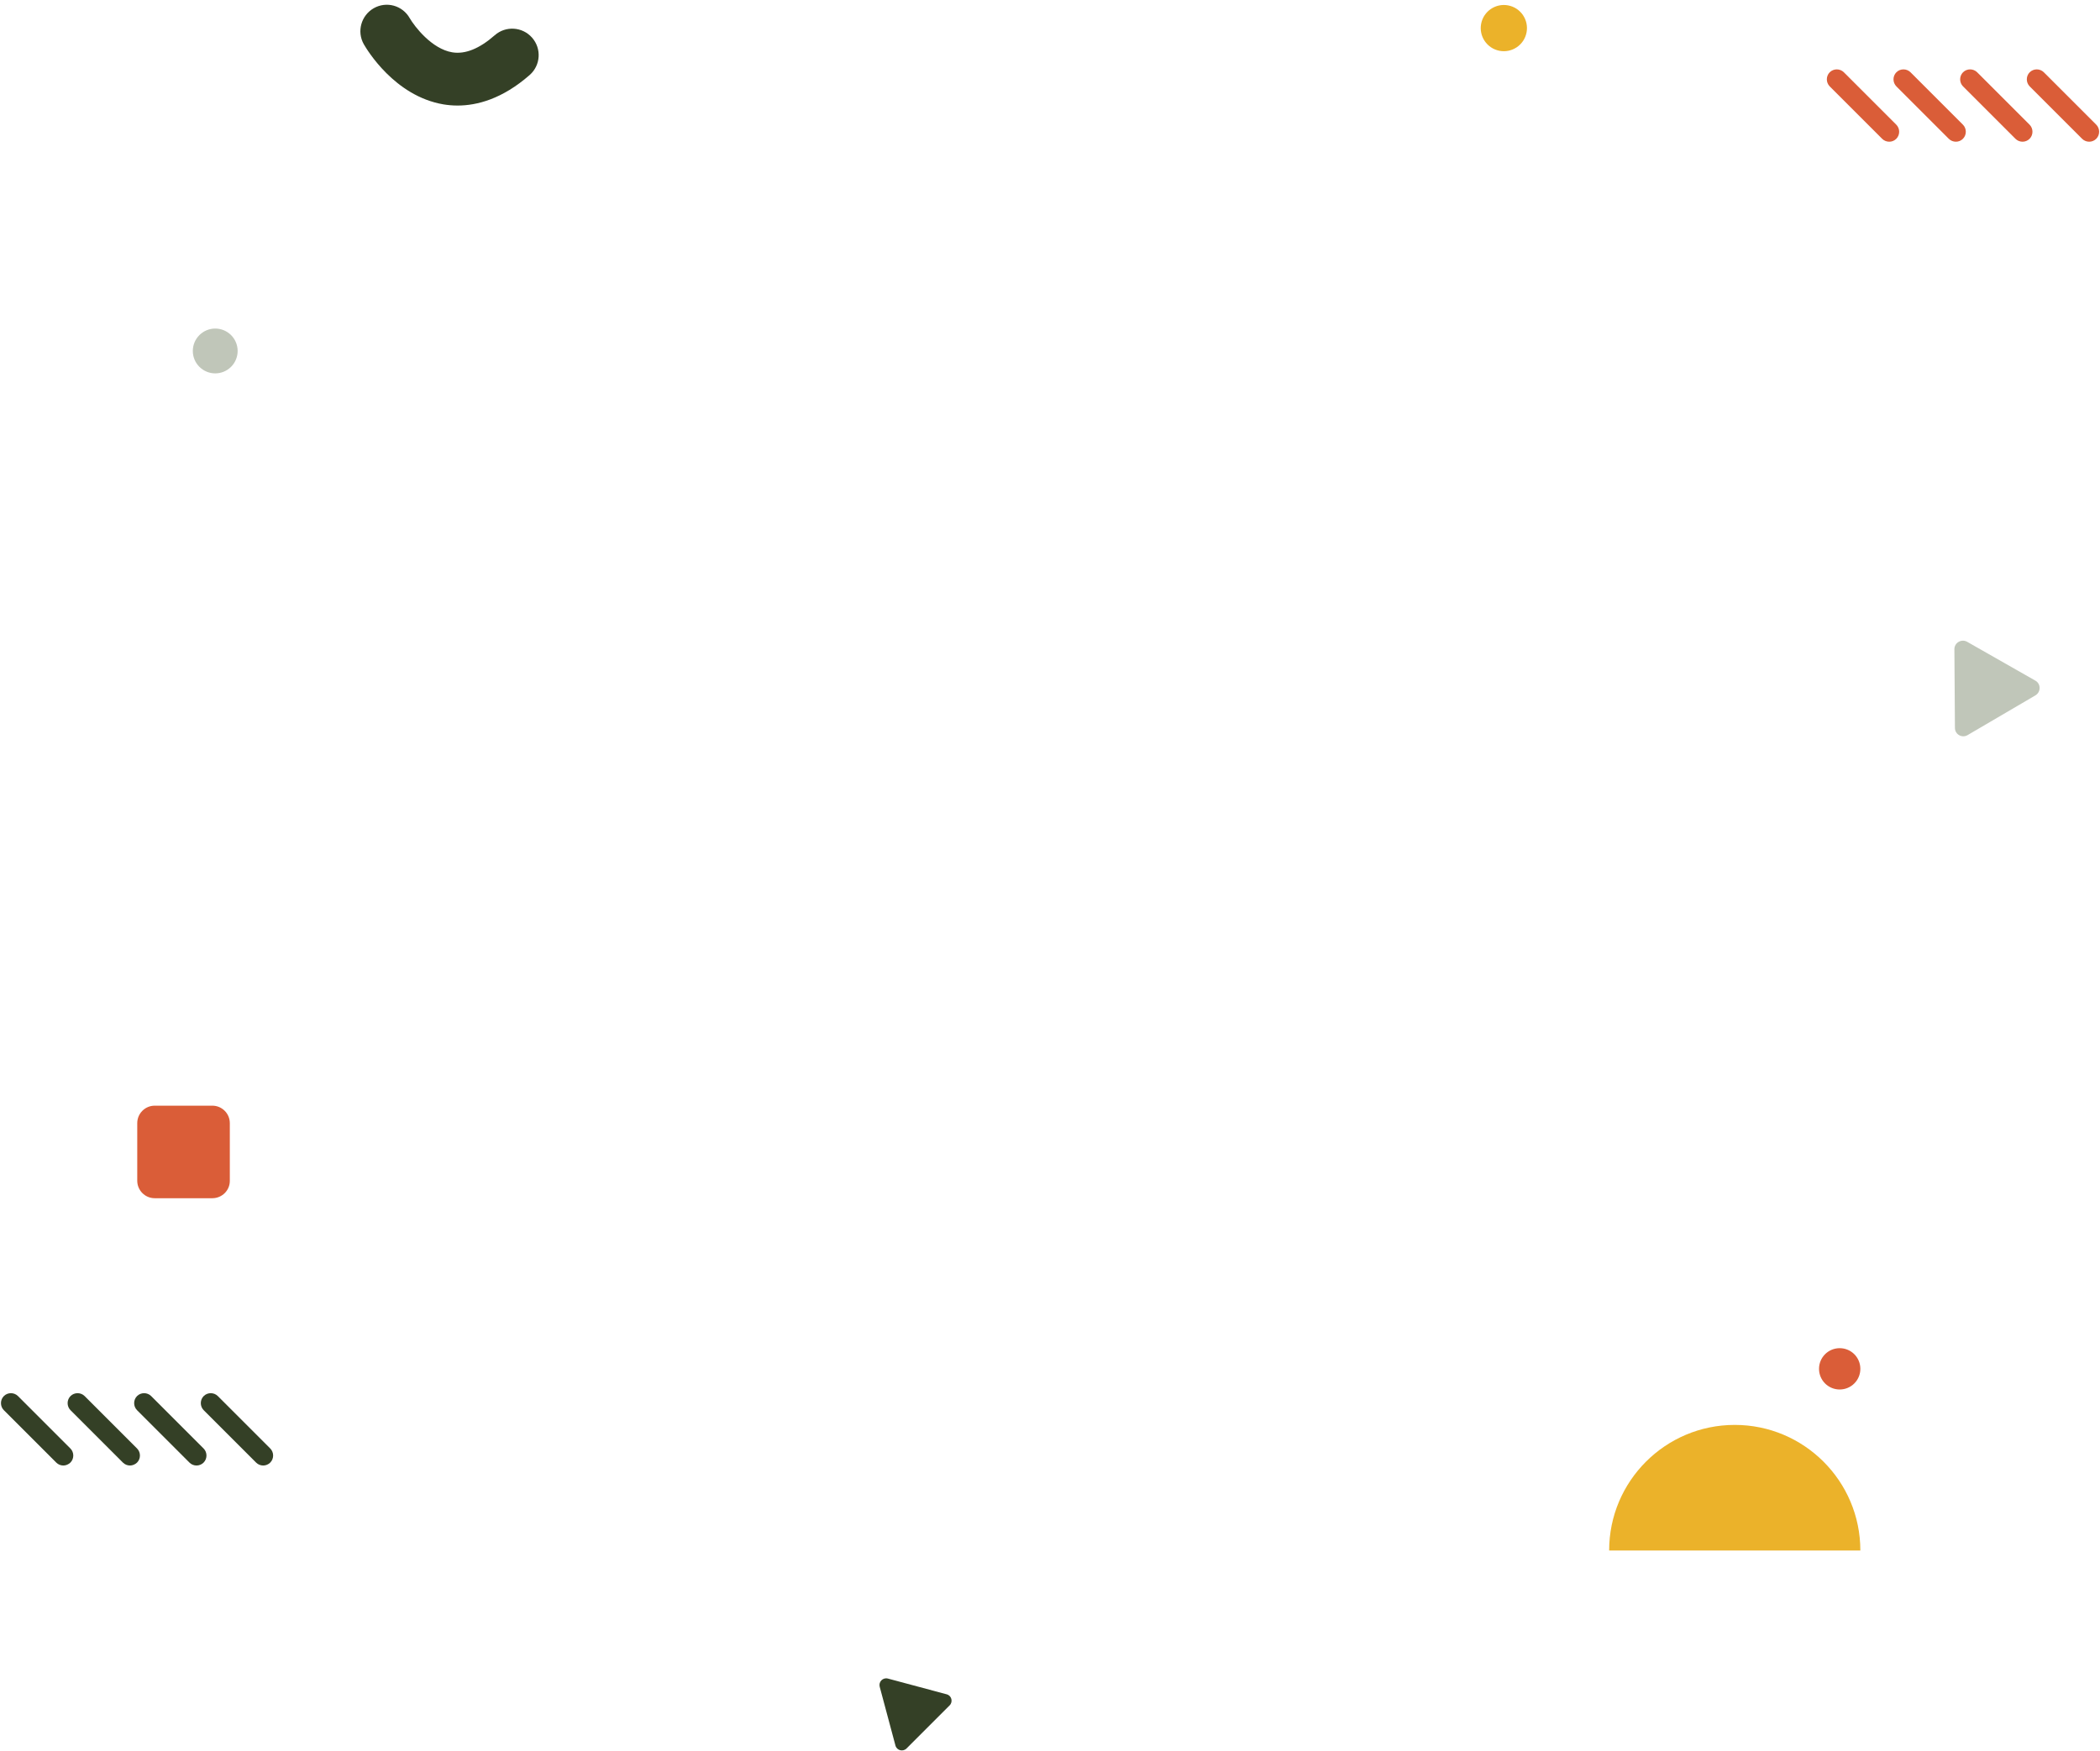
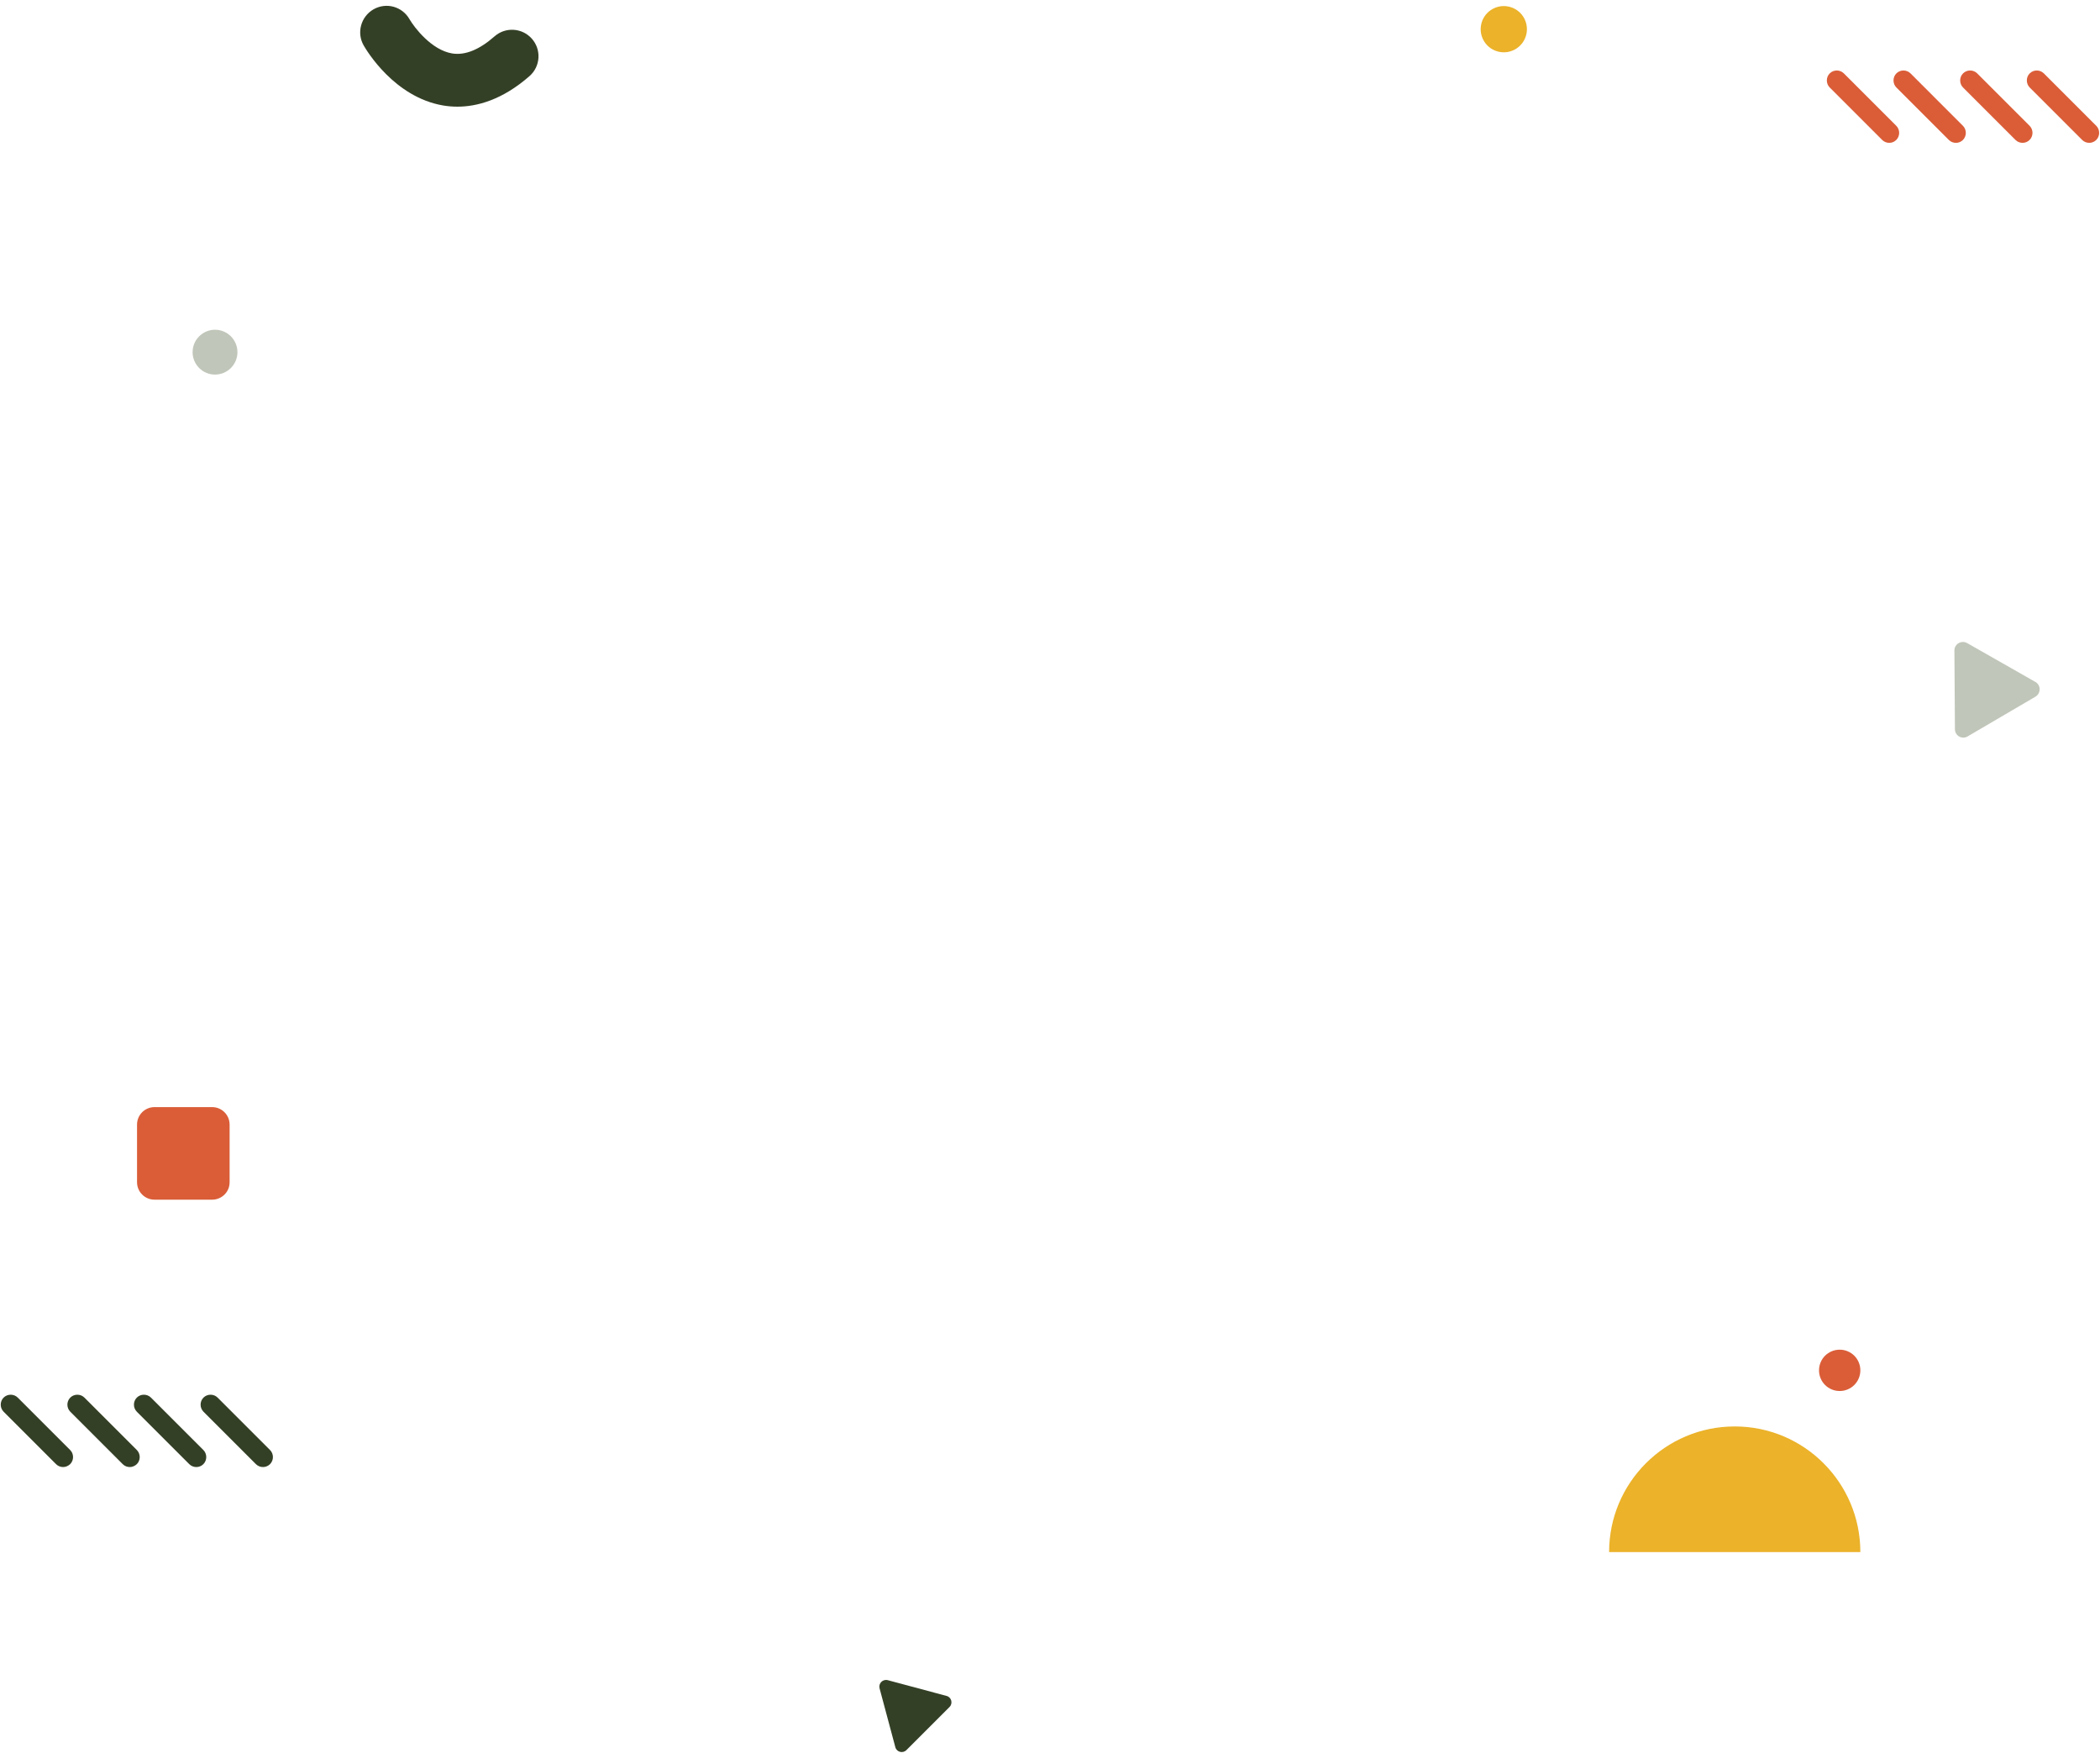
- <svg xmlns="http://www.w3.org/2000/svg" width="1799" height="1500" viewBox="0 0 1799 1500" fill="none">
-   <path d="M1593.7 1328.55C1593.7 1269.15 1545.5 1220.95 1486.1 1220.95C1426.7 1220.95 1378.5 1269.15 1378.5 1328.55H1593.7Z" fill="#EBB22A" />
-   <path d="M1685.58 629.875L1743.64 595.858C1748.48 592.973 1748.5 585.938 1743.61 583.201L1685.19 549.933C1680.3 547.196 1674.21 550.706 1674.26 556.328L1674.72 623.603C1674.67 629.235 1680.74 632.76 1685.58 629.875Z" fill="#C0C6B9" />
-   <path d="M753.606 1445.29L767.106 1495.69C768.206 1499.89 773.506 1501.29 776.606 1498.19L813.506 1461.29C816.606 1458.19 815.206 1452.89 811.006 1451.79L760.606 1438.29C756.306 1437.19 752.506 1441.09 753.606 1445.29Z" fill="#344026" />
-   <path d="M197.957 314.307C205.455 306.809 205.455 294.652 197.957 287.154C190.459 279.656 178.302 279.656 170.804 287.154C163.306 294.652 163.306 306.809 170.804 314.307C178.302 321.805 190.459 321.805 197.957 314.307Z" fill="#C0C6B9" />
-   <path d="M391.98 90.439C387.58 90.439 383.48 90.039 379.88 89.439C337.98 82.339 314.28 42.439 311.68 37.939C305.48 27.039 309.38 13.239 320.18 7.039C331.08 0.839 344.78 4.639 350.98 15.539C355.18 22.739 369.88 41.939 387.48 44.839C398.48 46.639 410.68 41.739 423.78 30.239C433.18 21.939 447.48 22.839 455.78 32.239C464.08 41.639 463.18 55.939 453.78 64.239C430.28 84.839 408.58 90.439 391.98 90.439Z" fill="#344026" />
-   <path d="M181.877 1026.71H132.577C124.277 1026.71 117.577 1020.01 117.577 1011.71V962.408C117.577 954.108 124.277 947.408 132.577 947.408H181.877C190.177 947.408 196.877 954.108 196.877 962.408V1011.71C196.977 1020.01 190.177 1026.71 181.877 1026.71Z" fill="#DA5D38" />
-   <path d="M1593.7 1172.9C1593.7 1182.7 1585.8 1190.6 1576 1190.6C1566.2 1190.6 1558.3 1182.7 1558.3 1172.9C1558.3 1163.1 1566.2 1155.2 1576 1155.2C1585.8 1155.2 1593.7 1163.1 1593.7 1172.9Z" fill="#DA5D38" />
-   <path d="M1307.74 27.806C1309.8 17.067 1302.76 6.69 1292.03 4.63C1281.29 2.57 1270.91 9.606 1268.85 20.345C1266.79 31.085 1273.83 41.461 1284.56 43.521C1295.3 45.581 1305.68 38.546 1307.74 27.806Z" fill="#EBB22A" />
-   <path d="M1618.48 121.427C1616.28 121.427 1614.08 120.627 1612.38 118.927L1567.47 74.027C1564.17 70.727 1564.17 65.227 1567.47 61.927C1570.77 58.627 1576.27 58.627 1579.57 61.927L1624.48 106.827C1627.78 110.127 1627.78 115.627 1624.48 118.927C1622.78 120.627 1620.68 121.427 1618.48 121.427Z" fill="#DA5D38" />
-   <path d="M1675.57 121.427C1673.37 121.427 1671.17 120.627 1669.47 118.927L1624.57 74.027C1621.27 70.727 1621.27 65.227 1624.57 61.927C1627.87 58.627 1633.37 58.627 1636.67 61.927L1681.57 106.827C1684.87 110.127 1684.87 115.627 1681.57 118.927C1679.87 120.627 1677.77 121.427 1675.57 121.427Z" fill="#DA5D38" />
-   <path d="M1732.67 121.427C1730.47 121.427 1728.27 120.627 1726.57 118.927L1681.67 74.027C1678.37 70.727 1678.37 65.227 1681.67 61.927C1684.97 58.627 1690.47 58.627 1693.77 61.927L1738.67 106.827C1741.97 110.127 1741.97 115.627 1738.67 118.927C1736.97 120.627 1734.77 121.427 1732.67 121.427Z" fill="#DA5D38" />
-   <path d="M1789.78 121.427C1787.58 121.427 1785.38 120.627 1783.68 118.927L1738.78 74.027C1735.48 70.727 1735.48 65.227 1738.78 61.927C1742.08 58.627 1747.58 58.627 1750.88 61.927L1795.78 106.827C1799.08 110.127 1799.08 115.627 1795.78 118.927C1794.08 120.627 1791.88 121.427 1789.78 121.427Z" fill="#DA5D38" />
-   <path d="M54.303 1255.74C52.103 1255.74 49.903 1254.94 48.203 1253.24L3.303 1208.34C0.003 1205.04 0.003 1199.54 3.303 1196.24C6.603 1192.94 12.103 1192.94 15.403 1196.24L60.303 1241.14C63.603 1244.44 63.603 1249.94 60.303 1253.24C58.603 1254.84 56.403 1255.74 54.303 1255.74Z" fill="#344026" />
-   <path d="M111.403 1255.74C109.203 1255.74 107.003 1254.94 105.303 1253.24L60.403 1208.34C57.103 1205.04 57.103 1199.54 60.403 1196.24C63.703 1192.94 69.203 1192.94 72.503 1196.24L117.403 1241.14C120.703 1244.44 120.703 1249.94 117.403 1253.24C115.703 1254.84 113.503 1255.74 111.403 1255.74Z" fill="#344026" />
-   <path d="M168.403 1255.74C166.203 1255.74 164.003 1254.94 162.303 1253.24L117.403 1208.34C114.103 1205.04 114.103 1199.54 117.403 1196.24C120.703 1192.94 126.203 1192.94 129.503 1196.24L174.403 1241.14C177.703 1244.44 177.703 1249.94 174.403 1253.24C172.803 1254.84 170.603 1255.74 168.403 1255.74Z" fill="#344026" />
-   <path d="M225.503 1255.74C223.303 1255.74 221.103 1254.94 219.403 1253.24L174.503 1208.34C171.203 1205.04 171.203 1199.54 174.503 1196.24C177.803 1192.94 183.303 1192.94 186.603 1196.24L231.503 1241.14C234.803 1244.44 234.803 1249.94 231.503 1253.24C229.903 1254.84 227.703 1255.74 225.503 1255.74Z" fill="#344026" />
+ <svg xmlns="http://www.w3.org/2000/svg" width="888" height="741" viewBox="0 0 888 741" fill="none">
+   <path d="M786.662 656.329C786.662 627.005 762.867 603.21 733.543 603.21C704.219 603.21 680.424 627.005 680.424 656.329H786.662Z" fill="#EBB22A" />
+   <path d="M832.02 311.412L860.684 294.619C863.074 293.194 863.082 289.721 860.668 288.37L831.828 271.947C829.414 270.596 826.409 272.328 826.433 275.104L826.658 308.316C826.632 311.096 829.63 312.836 832.02 311.412Z" fill="#C0C6B9" />
+   <path d="M371.933 713.959L378.597 738.84C379.14 740.913 381.757 741.604 383.287 740.074L401.504 721.858C403.034 720.327 402.343 717.711 400.269 717.168L375.388 710.503C373.266 709.96 371.39 711.885 371.933 713.959Z" fill="#344026" />
+   <path d="M97.626 155.624C101.327 151.923 101.327 145.921 97.626 142.22C93.924 138.518 87.923 138.518 84.221 142.22C80.519 145.921 80.519 151.923 84.221 155.624C87.923 159.326 93.924 159.326 97.626 155.624Z" fill="#C0C6B9" />
+   <path d="M193.409 45.107C191.237 45.107 189.213 44.91 187.436 44.613C166.751 41.108 155.051 21.411 153.767 19.189C150.706 13.808 152.632 6.996 157.963 3.935C163.344 0.874 170.108 2.75 173.168 8.131C175.242 11.685 182.499 21.164 191.187 22.596C196.618 23.484 202.64 21.065 209.108 15.388C213.748 11.291 220.808 11.735 224.905 16.375C229.002 21.016 228.558 28.075 223.918 32.173C212.316 42.342 201.604 45.107 193.409 45.107Z" fill="#344026" />
+   <path d="M89.688 507.317H65.35C61.252 507.317 57.945 504.009 57.945 499.912V475.574C57.945 471.477 61.252 468.169 65.35 468.169H89.688C93.785 468.169 97.093 471.477 97.093 475.574V499.912C97.142 504.009 93.785 507.317 89.688 507.317Z" fill="#DA5D38" />
+   <path d="M786.662 579.487C786.662 584.325 782.762 588.225 777.924 588.225C773.086 588.225 769.186 584.325 769.186 579.487C769.186 574.649 773.086 570.749 777.924 570.749C782.762 570.749 786.662 574.649 786.662 579.487Z" fill="#DA5D38" />
+   <path d="M645.492 14.185C646.509 8.883 643.036 3.761 637.734 2.744C632.432 1.727 627.31 5.2 626.293 10.502C625.276 15.804 628.749 20.926 634.051 21.943C639.353 22.96 644.475 19.487 645.492 14.185Z" fill="#EBB22A" />
+   <path d="M798.893 60.406C797.807 60.406 796.721 60.011 795.881 59.172L773.716 37.006C772.086 35.377 772.086 32.661 773.716 31.032C775.345 29.403 778.06 29.403 779.689 31.032L801.855 53.198C803.484 54.827 803.484 57.542 801.855 59.172C801.015 60.011 799.979 60.406 798.893 60.406Z" fill="#DA5D38" />
+   <path d="M827.081 60.406C825.995 60.406 824.909 60.011 824.07 59.172L801.904 37.006C800.275 35.377 800.275 32.661 801.904 31.032C803.533 29.403 806.248 29.403 807.877 31.032L830.043 53.198C831.672 54.827 831.672 57.542 830.043 59.172C829.204 60.011 828.167 60.406 827.081 60.406Z" fill="#DA5D38" />
+   <path d="M855.27 60.406C854.184 60.406 853.098 60.011 852.258 59.172L830.093 37.006C828.464 35.377 828.464 32.661 830.093 31.032C831.722 29.403 834.437 29.403 836.066 31.032L858.232 53.198C859.861 54.827 859.861 57.542 858.232 59.172C857.393 60.011 856.307 60.406 855.27 60.406Z" fill="#DA5D38" />
+   <path d="M883.458 60.406C882.372 60.406 881.286 60.011 880.447 59.172L858.281 37.006C856.652 35.377 856.652 32.661 858.281 31.032C859.91 29.403 862.625 29.403 864.255 31.032L886.42 53.198C888.049 54.827 888.049 57.542 886.42 59.172C885.581 60.011 884.495 60.406 883.458 60.406Z" fill="#DA5D38" />
+   <path d="M26.708 620.383C25.622 620.383 24.536 619.988 23.697 619.149L1.531 596.983C-0.098 595.354 -0.098 592.639 1.531 591.01C3.16 589.381 5.875 589.381 7.505 591.01L29.67 613.176C31.299 614.805 31.299 617.52 29.67 619.149C28.831 619.939 27.745 620.383 26.708 620.383Z" fill="#344026" />
+   <path d="M54.897 620.383C53.811 620.383 52.725 619.988 51.886 619.149L29.72 596.983C28.091 595.354 28.091 592.639 29.72 591.01C31.349 589.381 34.064 589.381 35.693 591.01L57.859 613.176C59.488 614.805 59.488 617.52 57.859 619.149C57.02 619.939 55.934 620.383 54.897 620.383Z" fill="#344026" />
+   <path d="M83.036 620.383C81.95 620.383 80.864 619.988 80.025 619.149L57.859 596.983C56.23 595.354 56.23 592.639 57.859 591.01C59.488 589.381 62.203 589.381 63.832 591.01L85.998 613.176C87.627 614.805 87.627 617.52 85.998 619.149C85.208 619.939 84.122 620.383 83.036 620.383Z" fill="#344026" />
+   <path d="M111.225 620.383C110.138 620.383 109.052 619.988 108.213 619.149L86.047 596.983C84.418 595.354 84.418 592.639 86.047 591.01C87.677 589.381 90.392 589.381 92.021 591.01L114.187 613.176C115.816 614.805 115.816 617.52 114.187 619.149C113.397 619.939 112.311 620.383 111.225 620.383Z" fill="#344026" />
</svg>
